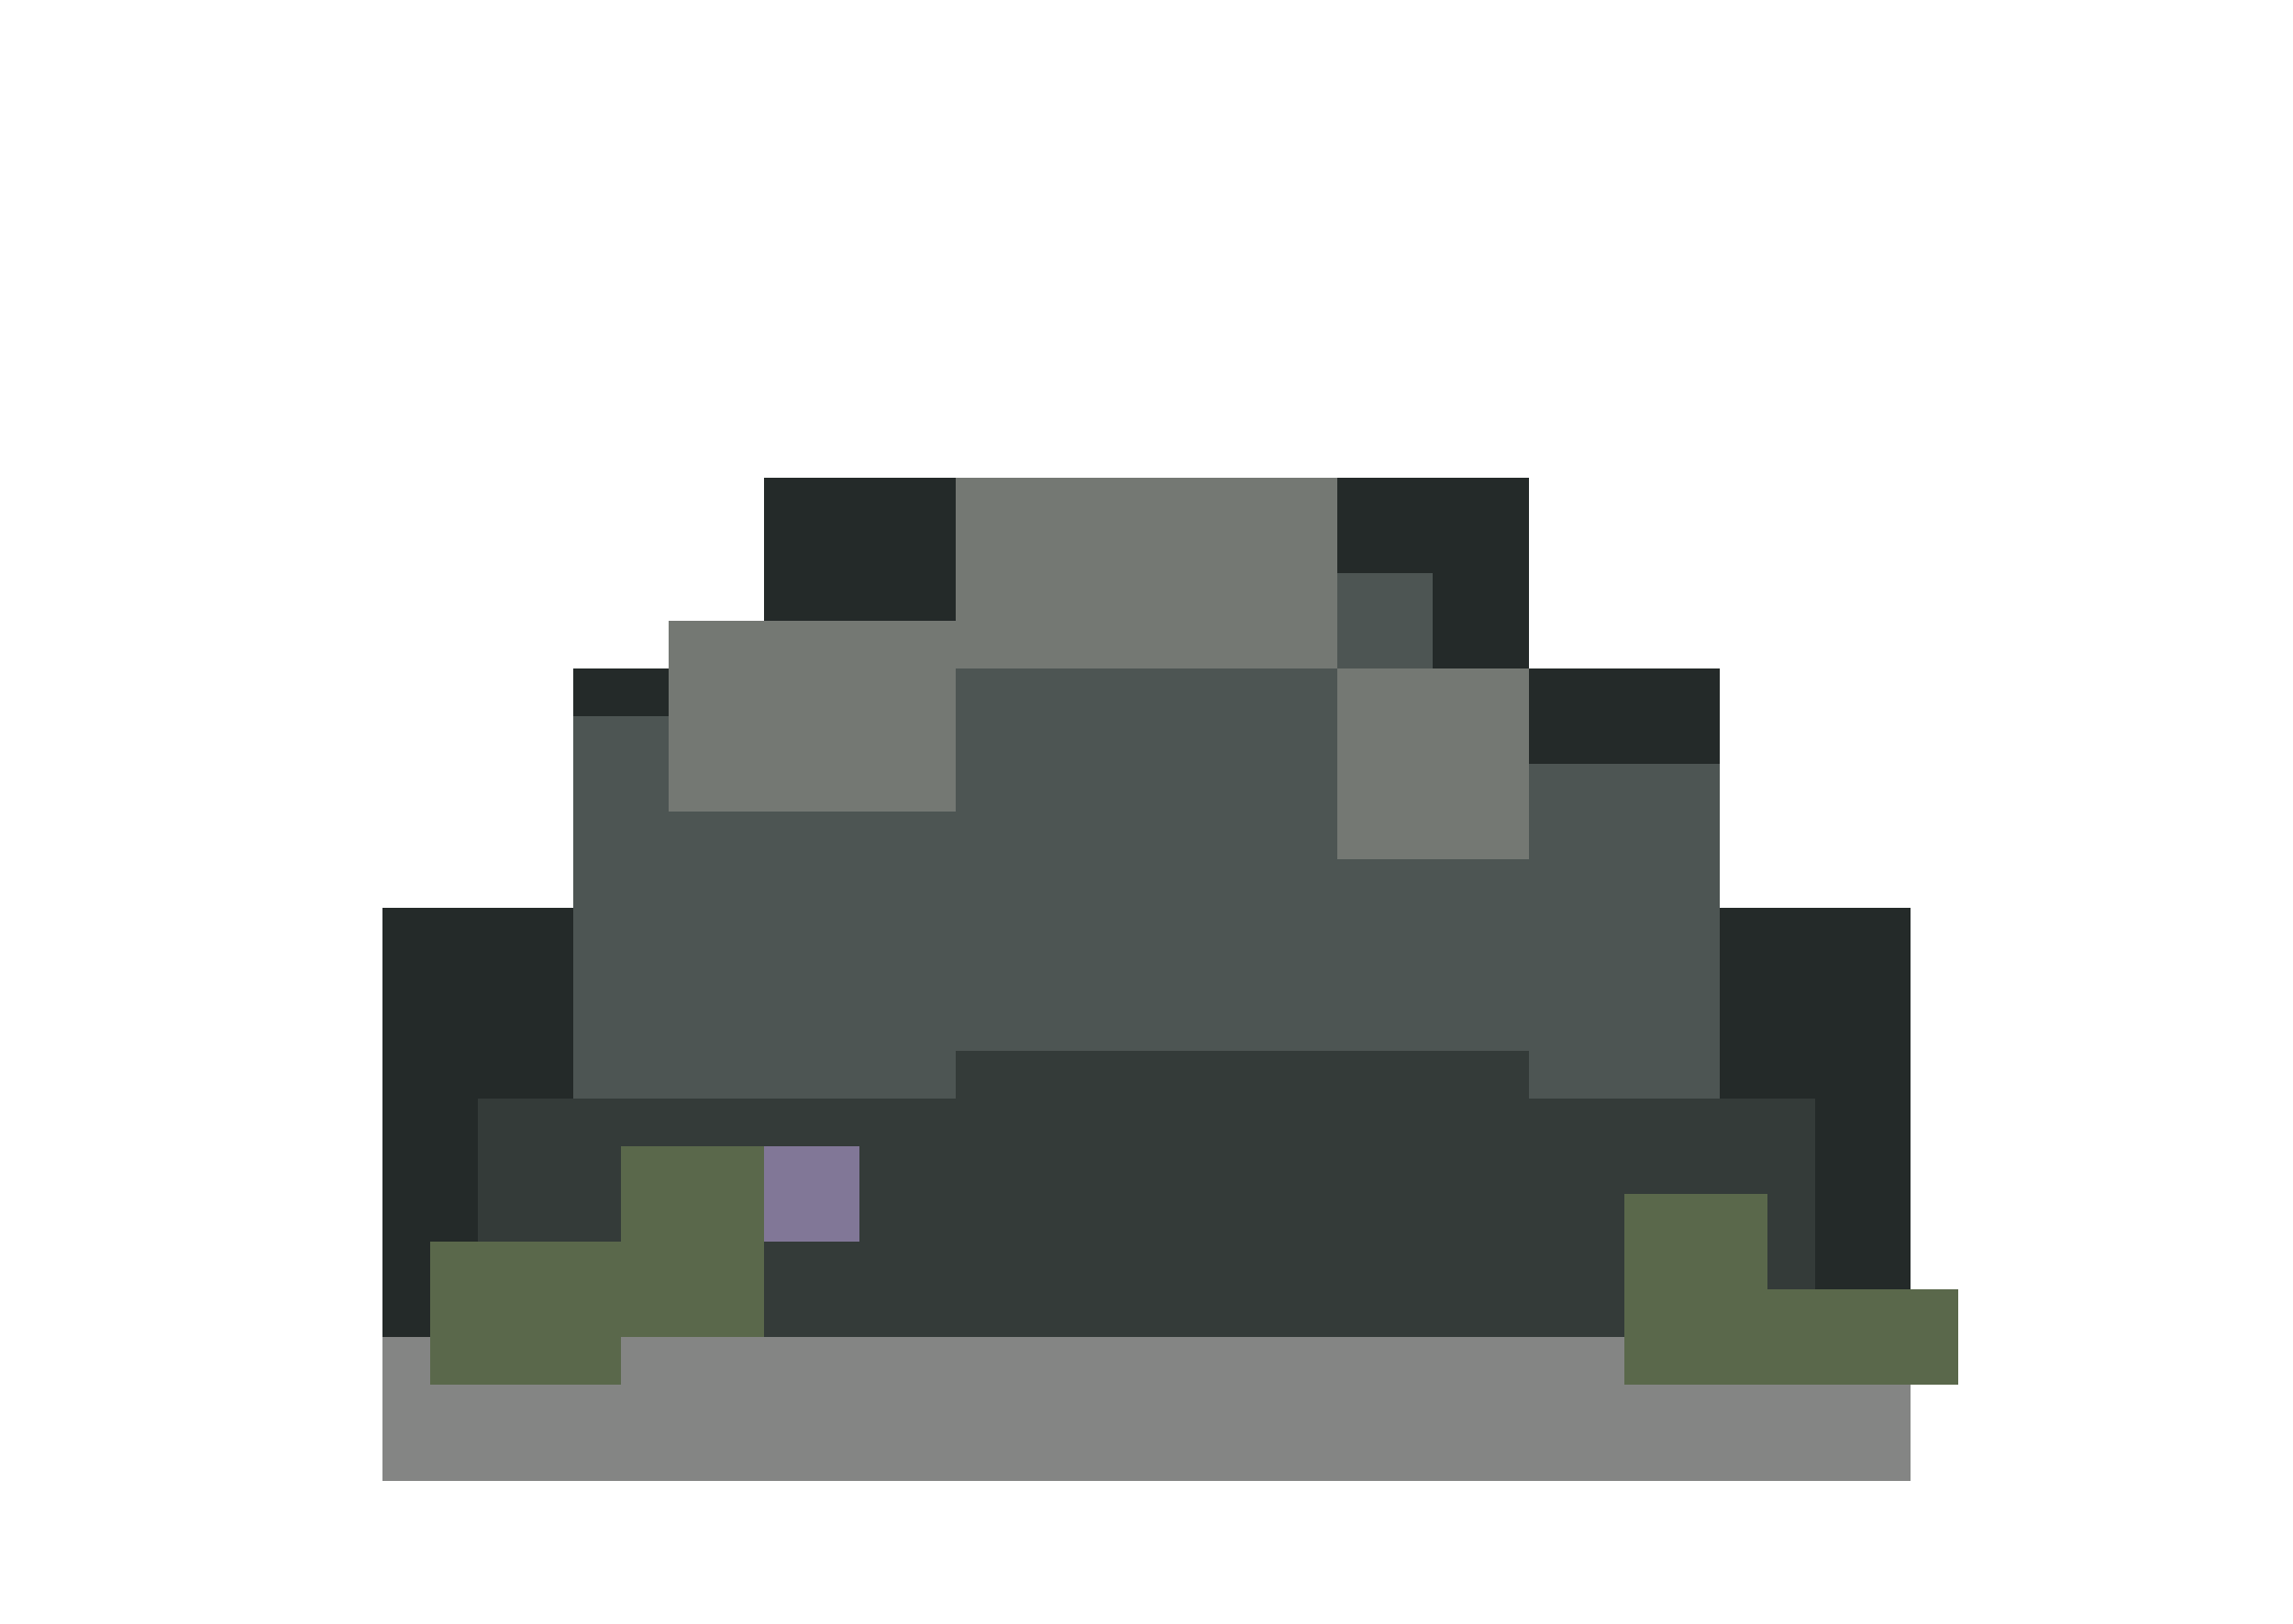
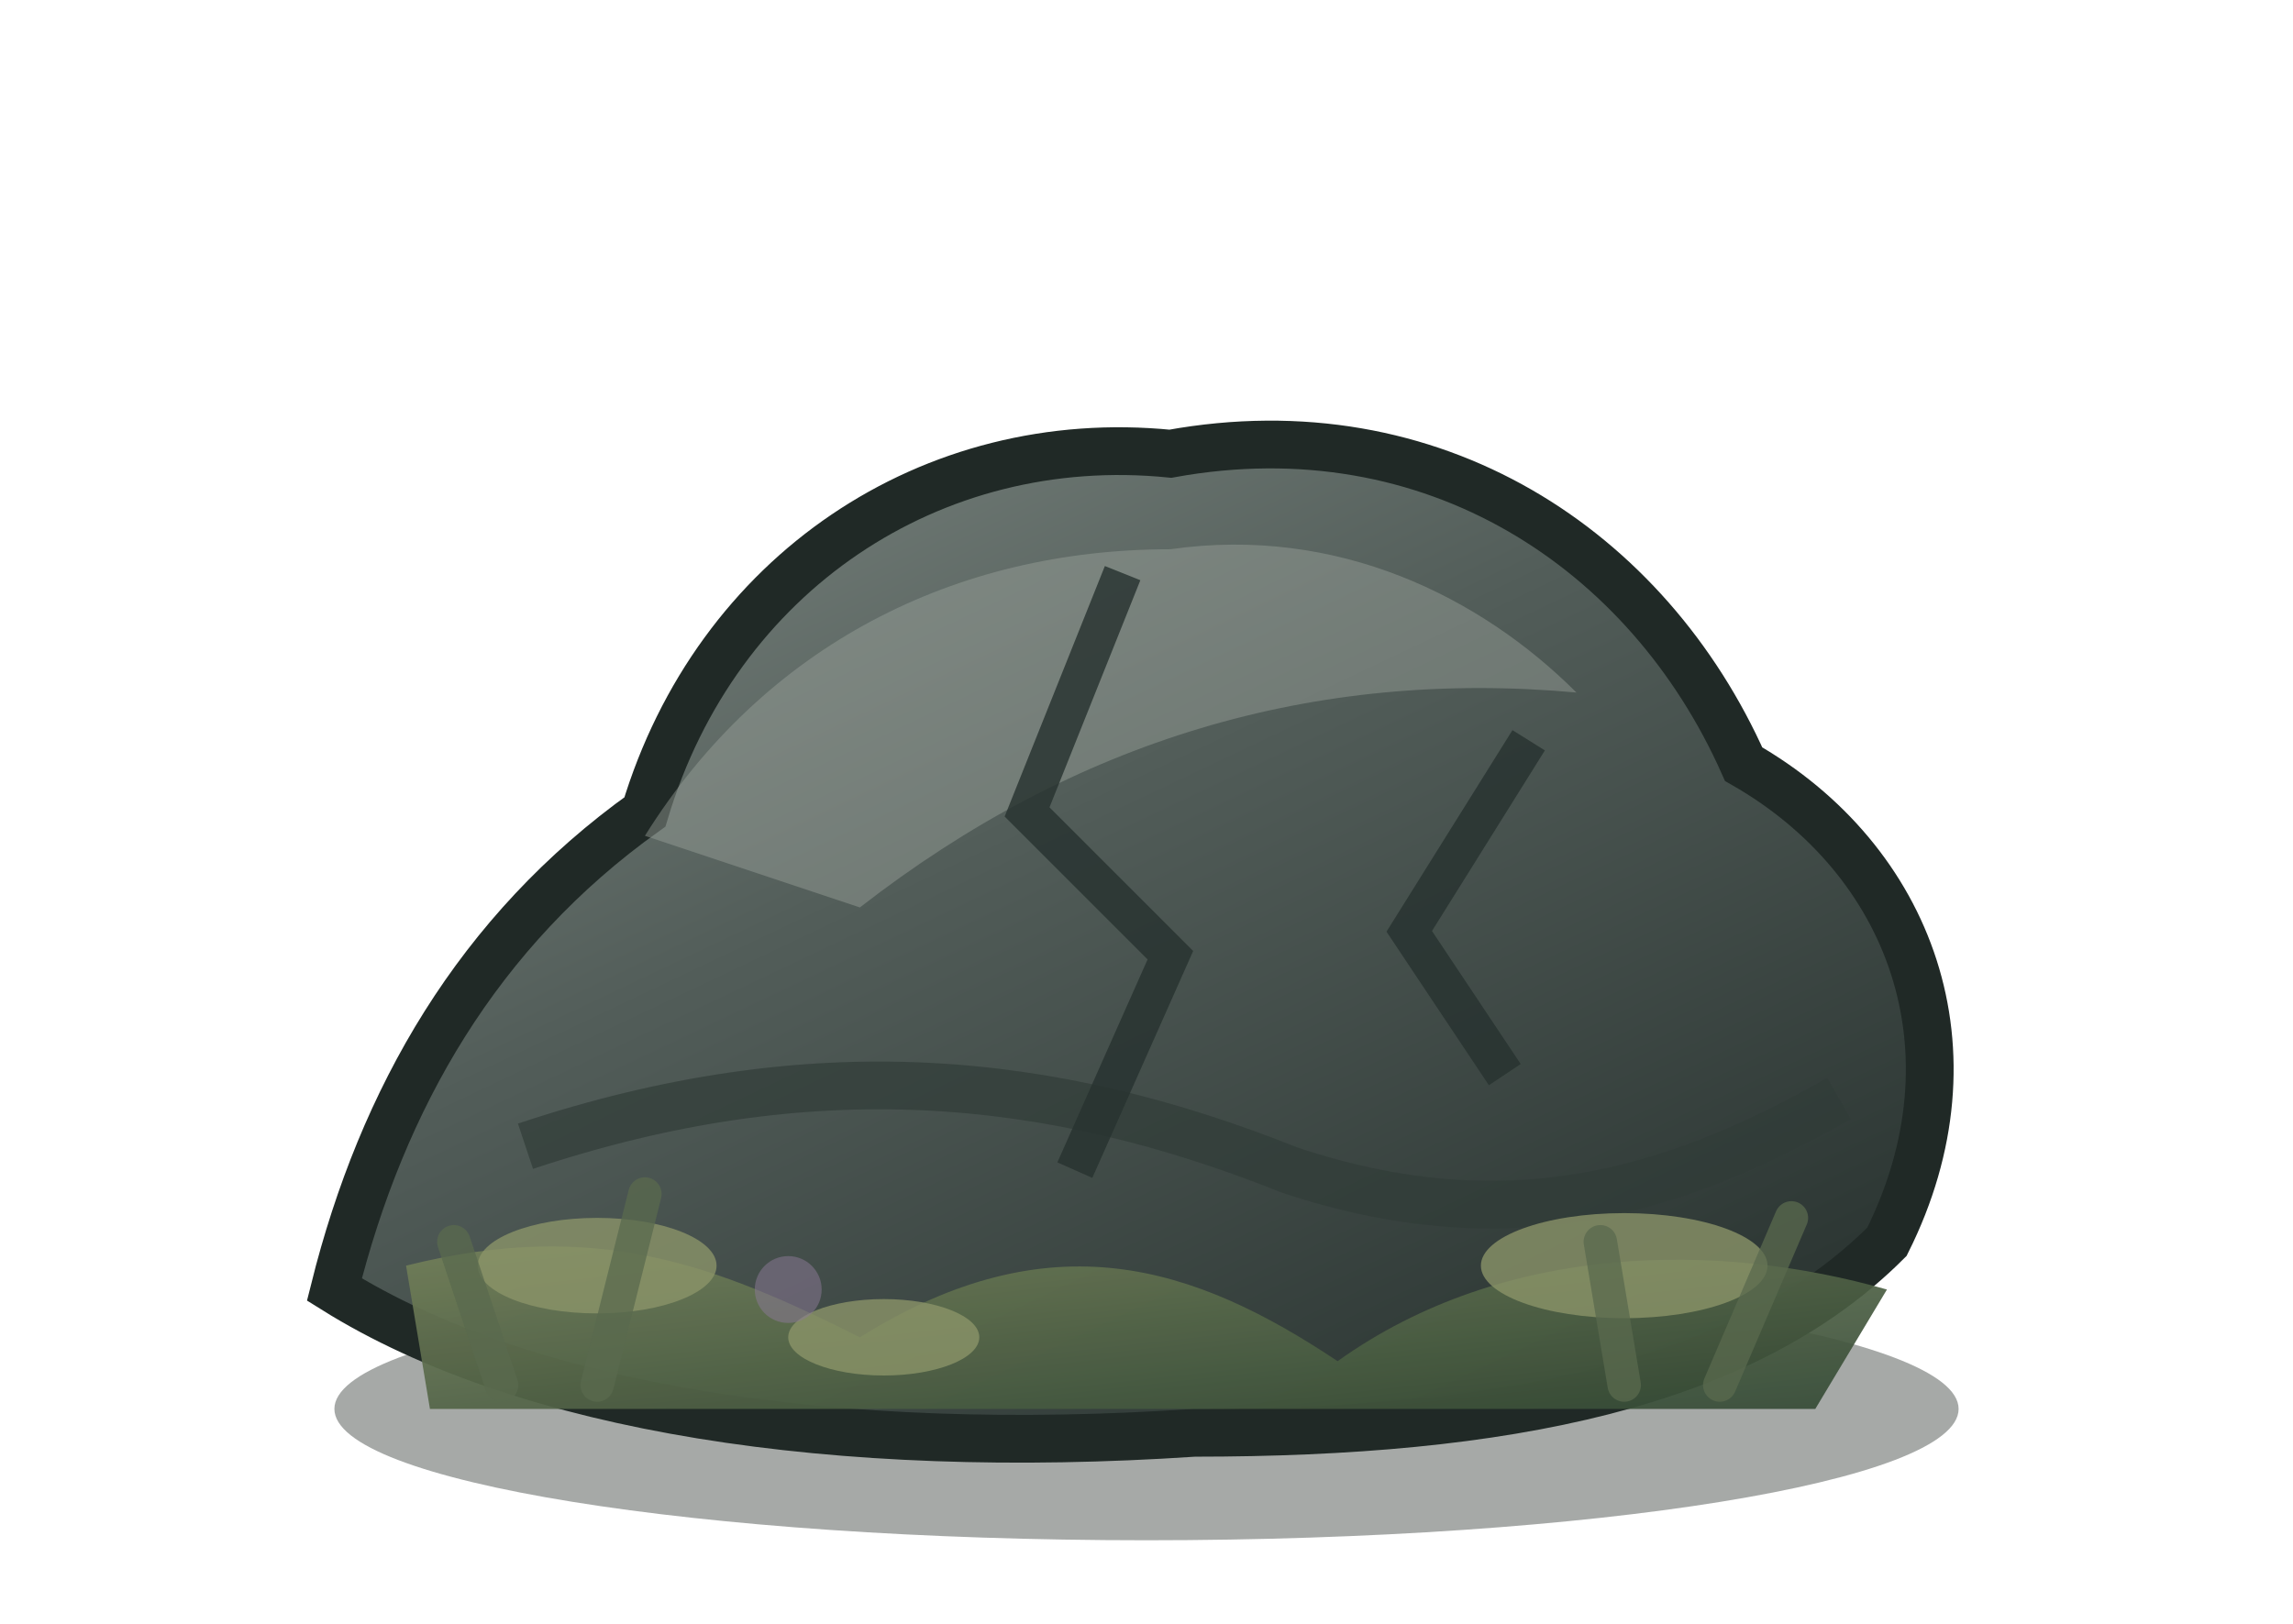
- <svg xmlns="http://www.w3.org/2000/svg" width="96" height="68" viewBox="0 0 96 68" shape-rendering="crispEdges">
-   <rect x="16" y="56" width="64" height="6" fill="#090b0a" opacity=".5" />
-   <g fill="#242a29">
-     <rect x="16" y="38" width="64" height="18" />
-     <rect x="24" y="28" width="48" height="28" />
-     <rect x="32" y="20" width="32" height="36" />
+ <svg xmlns="http://www.w3.org/2000/svg" width="96" height="68" viewBox="0 0 96 68">
+   <defs>
+     <linearGradient id="rock" x1="0" y1="0" x2="0.75" y2="1">
+       <stop offset="0" stop-color="#7f8984" />
+       <stop offset="0.45" stop-color="#525d59" />
+       <stop offset="1" stop-color="#2b3532" />
+     </linearGradient>
+     <linearGradient id="moss" x1="0" y1="0" x2="1" y2="1">
+       <stop offset="0" stop-color="#73805a" />
+       <stop offset="1" stop-color="#344a35" />
+     </linearGradient>
+   </defs>
+   <ellipse cx="48" cy="59" rx="34" ry="5.5" fill="#08100c" opacity=".36" />
+   <path d="M14 54C16 46 20 39 27 34C30 24 39 18 49 19C60 17 69 23 73 32C80 36 83 44 79 52C73 58 63 60 50 60C35 61 22 59 14 54Z" fill="url(#rock)" stroke="#202926" stroke-width="2" />
+   <path d="M27 35C32 27 40 23 49 23C56 22 62 25 66 29C55 28 45 31 36 38Z" fill="#a0a7a0" opacity=".42" />
+   <path d="M22 48C34 44 44 45 54 49C63 52 70 50 77 46" fill="none" stroke="#313c38" stroke-width="2" opacity=".7" />
+   <path d="M47 24L43 34L49 40L45 49M64 31L59 39L63 45" fill="none" stroke="#27322f" stroke-width="1.6" opacity=".82" />
+   <path d="M17 53C25 51 30 53 36 56C44 51 50 53 56 57C63 52 72 52 79 54L76 59H18Z" fill="url(#moss)" opacity=".92" />
+   <g fill="#8c9569" opacity=".78">
+     <ellipse cx="25" cy="53" rx="5" ry="2" />
+     <ellipse cx="68" cy="53" rx="6" ry="2.2" />
+     <ellipse cx="37" cy="56" rx="4" ry="1.6" />
  </g>
-   <g fill="#4d5553">
-     <rect x="24" y="30" width="16" height="16" />
-     <rect x="40" y="24" width="20" height="20" />
-     <rect x="56" y="32" width="16" height="16" />
+   <g fill="none" stroke="#59694e" stroke-width="1.4" stroke-linecap="round" opacity=".75">
+     <path d="M21 58L19 52M25 58L27 50M72 58L75 51M68 58L67 52" />
  </g>
-   <g fill="#747873">
-     <rect x="28" y="26" width="12" height="8" />
-     <rect x="40" y="20" width="16" height="8" />
-     <rect x="56" y="28" width="8" height="8" />
-   </g>
-   <g fill="#343b39">
-     <rect x="20" y="46" width="20" height="10" />
-     <rect x="40" y="44" width="24" height="12" />
-     <rect x="64" y="46" width="12" height="10" />
-   </g>
-   <g fill="#5a684b">
-     <rect x="18" y="52" width="8" height="6" />
-     <rect x="26" y="48" width="6" height="8" />
-     <rect x="68" y="50" width="6" height="8" />
-     <rect x="74" y="54" width="8" height="4" />
-   </g>
-   <rect x="32" y="48" width="4" height="4" fill="#817797" />
+   <circle cx="33" cy="54" r="1.4" fill="#8b7895" opacity=".52" />
</svg>
